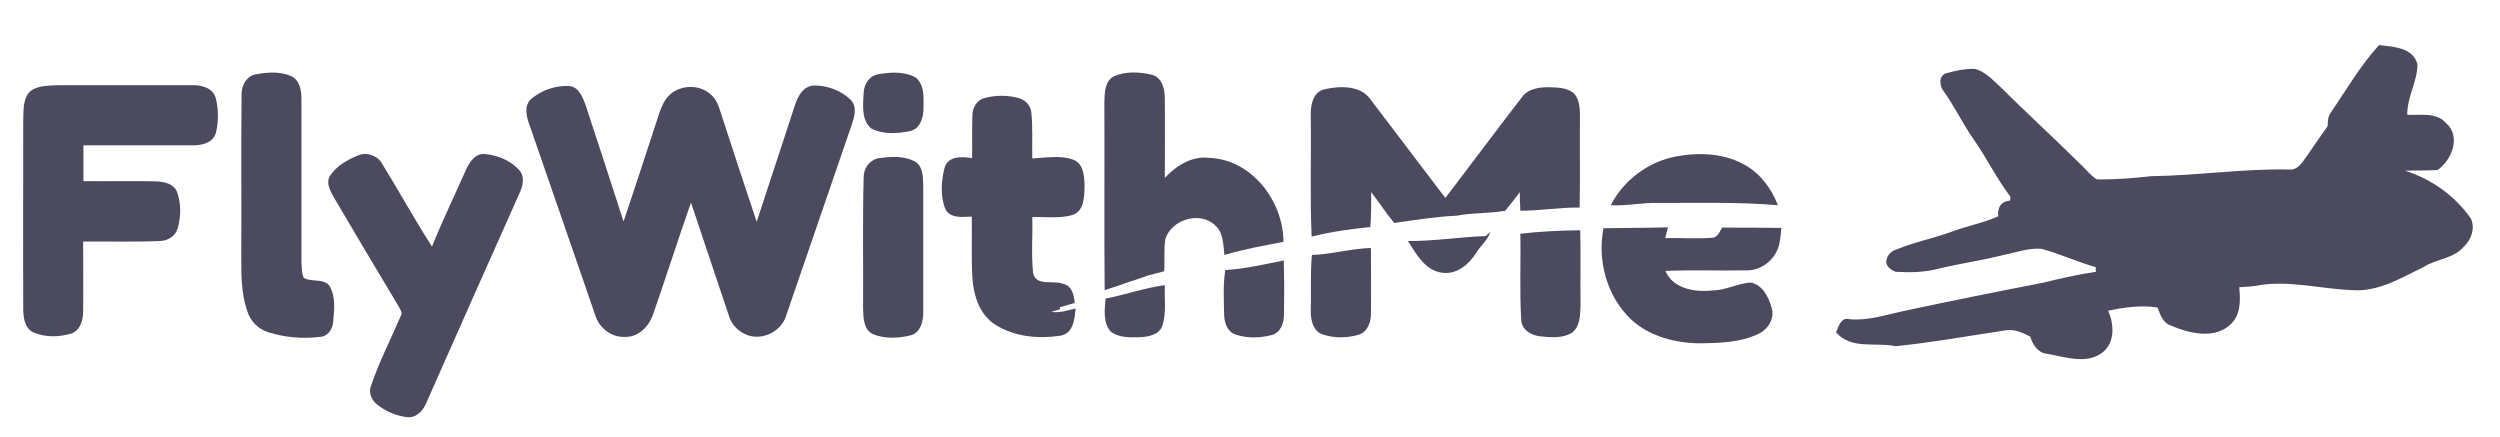
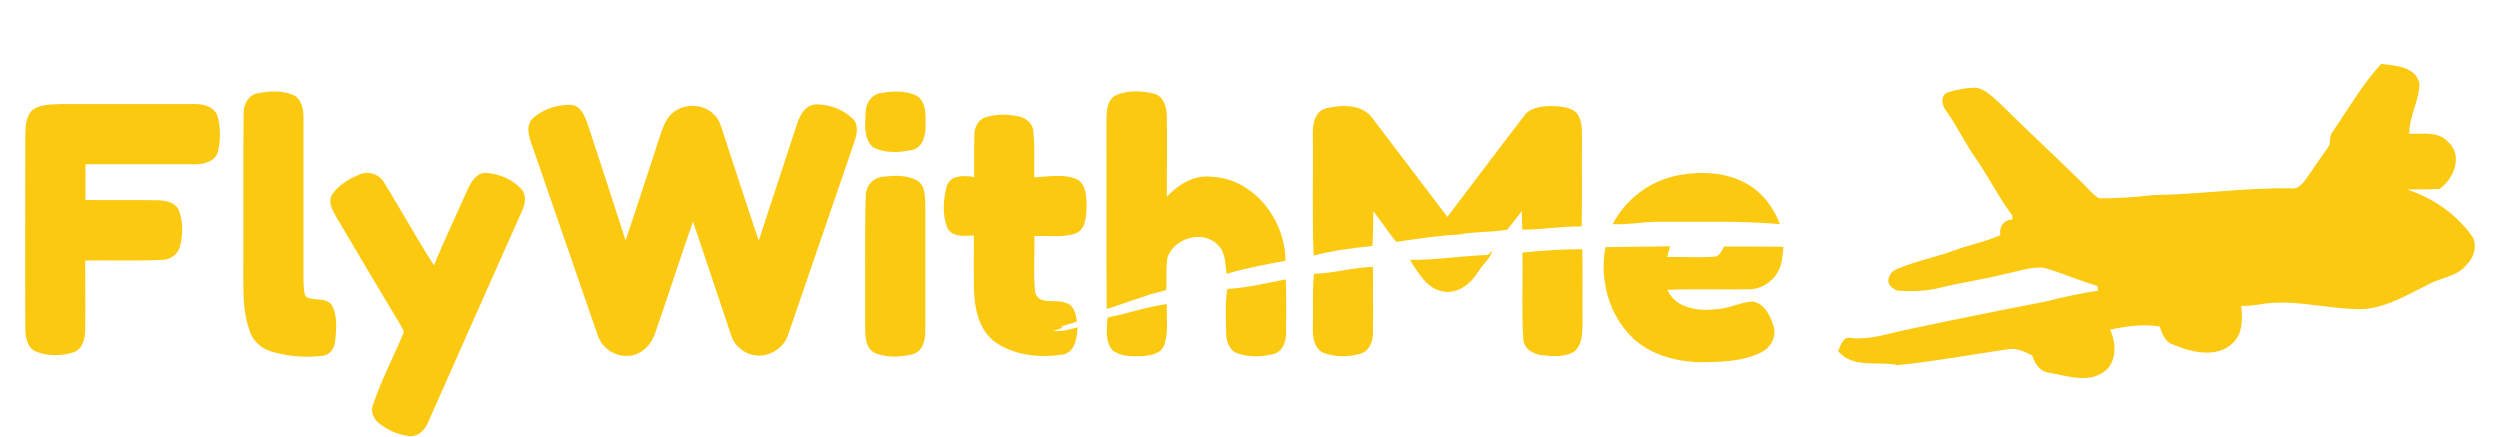
<svg xmlns="http://www.w3.org/2000/svg" version="1.1" id="Layer_1" x="0px" y="0px" viewBox="124 322 860 150" style="enable-background:new 124 322 860 150;" xml:space="preserve">
  <style type="text/css">
- 	.st0{fill:#4C4A5E;}
+ 	.st0{fill:#FCC911;}
</style>
  <g id="_x23_000000ff">
-     <path class="st0" d="M942.4,337.5c4.9,0.6,11.7,0.8,13.2,6.6c0,6-3.6,11.3-3.5,17.4c4.5,0.2,10.1-1,13.4,2.9   c5.2,4.6,1.9,12.7-3,16.1c-3.8,0.2-7.5,0.1-11.2,0.2c9.1,2.9,17.2,8.6,22.7,16.5c1.5,3.3,0.2,7.1-2.3,9.5   c-3.5,4.3-9.5,4.3-13.9,7.1c-7.8,3.8-15.7,8.7-24.7,8c-11-0.4-22-3.6-33-1.5c-1.9,0.3-3.9,0.4-5.8,0.5c0.4,4.3,0.6,9.3-2.8,12.6   c-5.5,5.5-14.4,3.3-20.7,0.6c-2.8-0.9-3.7-3.8-4.6-6.2c-5.7-0.9-11.4-0.1-17,1.1c2.1,4.7,2.4,11-2,14.4c-5.6,4.2-12.9,1.4-19.1,0.4   c-3.1-0.3-4.9-3.3-5.7-5.9c-2.5-1.3-5.3-2.6-8.2-2.2c-12.7,1.9-25.4,4.2-38.1,5.5c-6.9-1.5-15.3,1.3-20.5-4.8   c0.9-2,1.7-5.3,4.6-4.5c6.4,0.6,12.5-1.5,18.6-2.8c15.9-3.4,31.8-6.6,47.8-9.7c6.1-1.5,12.2-2.9,18.4-3.8l-0.1-1.6   c-6.3-1.8-12.3-4.6-18.6-6.3c-4.5-0.4-8.8,1.3-13.1,2.1c-7.3,1.9-14.8,2.9-22.2,4.7c-4.9,1.3-9.9,1.4-14.9,1.1   c-1.6-0.6-3.8-2.1-3.1-4.2c0.3-1.6,1.6-2.9,3.2-3.4c6.2-2.6,12.9-3.9,19.2-6.2c5.3-2,10.9-3,16-5.3c-0.4-2.9,1-5.2,4.1-5.4   c0-0.3,0.1-1,0.1-1.3c-4.8-6.3-8.3-13.6-12.9-20.1c-3.6-5.2-6.3-10.9-10-16.1c-1.5-1.8-2-5.4,0.8-6.3c3.2-0.9,6.5-1.6,9.9-1.5   c3.4,0.9,5.9,3.6,8.4,5.9c9.2,9.1,18.8,17.9,28,27c1.8,1.7,3.4,3.8,5.5,5.1c6.3,0.1,12.5-0.4,18.8-1.1c15.8-0.2,31.4-2.6,47.3-2.3   c2.8,0.4,4.4-2.2,5.8-4.1c2.4-3.6,5-7.2,7.5-10.8c0.1-1.6,0-3.4,1.2-4.8C931.2,352.8,936,344.5,942.4,337.5z" />
-     <path class="st0" d="M212.4,347.5c3.8-0.7,8-0.9,11.6,0.6c3.1,1.3,3.7,5,3.7,7.9c0,18.6,0,37.3,0,55.9c0.1,1.9,0,4,0.8,5.7   c2.8,1.6,6.8,0,8.9,2.8c2.1,3.7,1.6,8.3,1.2,12.4c-0.2,2.5-1.9,5-4.6,5.1c-5.9,0.7-12,0.2-17.7-1.6c-3.5-1.1-6.3-3.9-7.3-7.5   c-2.1-6.1-2-12.6-2-19c0.1-18.4-0.1-36.7,0.1-55.1C207,351.6,208.7,347.9,212.4,347.5z" />
-     <path class="st0" d="M426.4,347.5c4-0.7,8.4-0.9,12.2,0.9c3.5,2.3,3.1,7,3.1,10.7c0,3.2-1.1,7.3-4.7,8c-4.3,0.9-9.2,1.2-13.3-0.9   c-3.5-3-2.8-8.2-2.6-12.3C421.2,350.8,423.2,347.9,426.4,347.5z" />
-     <path class="st0" d="M507.3,348.2c4-1.7,8.7-1.5,12.9-0.5c3.6,0.9,4.5,5,4.5,8.2c0.1,9.1,0,18.2,0,27.3c3.9-4.2,9.3-7.6,15.2-6.9   c14.7,0.5,25.6,14.9,25.6,28.9c-6.8,1.3-13.6,2.5-20.3,4.5c-0.4-3.4-0.3-7.5-3-10c-5.1-5.2-15-2.4-17.3,4.4   c-0.6,3.7-0.2,7.5-0.4,11.2c-1.9,0.5-3.8,1-5.7,1.5c-1,0.4-2,0.7-3.1,1.1c-2.3,0.7-4.6,1.5-6.8,2.3c-1.6,0.5-3.3,1.1-4.9,1.6   c-0.2-21.6,0-43.2-0.1-64.7C504,353.9,504,349.8,507.3,348.2z" />
-     <path class="st0" d="M134.4,353.4c2.7-2.1,6.4-1.9,9.6-2.1c15.3,0,30.7,0,46,0c3.2-0.1,7.3,0.9,8.2,4.4c1,3.8,1,8,0.1,11.9   c-0.9,3.6-5.1,4.5-8.3,4.4c-12.4,0-24.9,0-37.3,0c0,4.1,0,8.2,0,12.3c8.5,0.1,16.9-0.1,25.3,0.1c2.6,0.1,5.8,0.9,6.9,3.6   c1.4,3.9,1.4,8.3,0.3,12.3c-0.7,2.8-3.4,4.6-6.2,4.6c-8.8,0.4-17.6,0.1-26.4,0.2c0,8,0.1,16,0,24c0,2.9-0.9,6.5-4,7.6   c-4.2,1.3-8.9,1.4-13-0.3c-3.2-1.4-3.6-5.3-3.6-8.3c-0.1-21.7,0-43.4,0-65.1C132.1,359.7,131.9,355.8,134.4,353.4z" />
-     <path class="st0" d="M306.9,355.9c3.6-3,8.5-4.6,13.1-4.3c3.3,0.5,4.5,4,5.5,6.7c4.4,13.3,8.7,26.6,13,39.9   c4.2-12.4,8.2-24.8,12.3-37.3c0.8-2.3,1.8-4.7,3.7-6.4c3.8-3.4,10.2-3.5,14,0c2.5,2,3,5.2,4,8c3.9,11.9,7.8,23.9,11.8,35.8   c4.2-12.8,8.4-25.6,12.6-38.4c1.1-3.6,2.7-8.3,7.2-8.5c4.5,0,9.2,1.7,12.5,4.9c2.4,2.4,1.3,5.9,0.4,8.6   c-7.5,21.9-15,43.7-22.5,65.5c-1.5,5.3-7.7,8.7-13,7c-3.2-1-5.9-3.6-6.8-6.9c-4.3-12.9-8.7-25.9-13-38.8   c-4.5,12.8-8.6,25.7-13.1,38.6c-1.4,4-4.9,7.6-9.4,7.6c-4.7,0.3-9.1-3-10.4-7.4c-7.5-21.6-14.9-43.2-22.4-64.8   C305.2,362.6,303.9,358.4,306.9,355.9z" />
-     <path class="st0" d="M579.7,352.7c5.3-1.2,12.5-1.4,15.9,3.7c8.5,11.2,17.1,22.5,25.6,33.7c8.8-11.5,17.4-23.1,26.3-34.6   c2-3,6-3.5,9.3-3.5c3,0.1,6.4,0.1,8.7,2.2c2.1,2.4,2,5.8,2,8.8c-0.1,10.1,0.1,20.3-0.1,30.4c-6.8-0.1-13.6,1.1-20.4,1.1   c-0.1-2.1-0.2-4.3-0.2-6.4c-1.6,2.2-3.3,4.3-5,6.4c-5.5,1-11.2,0.6-16.7,1.7c-7.2,0.3-14.4,1.5-21.5,2.5c-2.8-3.4-5.2-7.1-7.9-10.6   c0,4,0,8-0.3,12c-6.8,0.7-13.6,1.6-20.2,3.3c-0.6-13.8-0.1-27.7-0.3-41.5C574.8,358.4,575.5,353.6,579.7,352.7z" />
-     <path class="st0" d="M462.8,355.7c3.7-1,7.8-1,11.5,0c2.4,0.6,4.4,2.7,4.5,5.2c0.5,5.2,0.2,10.4,0.3,15.6c4.6-0.2,9.5-1.2,14,0.4   c3.7,1.3,3.9,5.8,4,9.1c-0.1,3.5-0.1,8.5-4,9.9c-4.5,1.4-9.3,0.6-14,0.8c0.2,6.4-0.4,12.9,0.3,19.3c1.1,4.6,6.9,2.3,10.2,3.6   c3.1,0.6,3.9,3.9,4.1,6.6c-1.7,0.5-3.4,1-5.1,1.5l0,0.7c-1,0.3-2,0.6-3,0.9c2.9,0.4,5.6-0.5,8.4-1.2c-0.3,3.7-0.8,8.7-5.3,9.4   c-7.5,1.1-15.7,0.4-22.3-3.8c-5.4-3.4-7.5-10-7.9-16.1c-0.4-7-0.1-14.1-0.2-21.1c-3.1,0.1-7.4,0.8-9.1-2.6   c-1.8-4.4-1.4-9.6-0.3-14.1c1.1-4.2,6.1-4,9.5-3.4c0.1-4.8-0.1-9.6,0.1-14.4C458.4,359.2,460,356.3,462.8,355.7z" />
-     <path class="st0" d="M247.3,375.4c3-1.2,6.7,0.2,8.2,3c5.8,9.4,11.1,19.1,17.1,28.4c3.6-8.9,7.8-17.6,11.7-26.4   c1.2-2.7,3.3-5.8,6.6-5.4c4.3,0.4,8.7,2.2,11.6,5.4c2.2,2.3,1.4,5.7,0.1,8.3c-10.7,24-21.4,48-32,72c-1.1,2.7-3.5,5.2-6.7,4.8   c-3.7-0.5-7.2-2-10.1-4.3c-1.9-1.4-3.1-4-2.2-6.4c2.8-8.3,6.8-16,10.2-24c1-1.3-0.4-2.6-0.9-3.8c-7.4-12.3-14.7-24.6-22-37   c-1.2-2.2-2.9-5-1.4-7.5C239.8,379,243.6,376.9,247.3,375.4z" />
-     <path class="st0" d="M700.6,375.8c8.2-1.5,17.2-1.1,24.4,3.4c5,3,8.5,8,10.6,13.4c-13.8-1.2-27.7-0.7-41.5-0.8   c-5.4-0.1-10.6,1.1-16,0.8C682.5,384,691,377.6,700.6,375.8z" />
-     <path class="st0" d="M427.3,376.3c3.8-0.5,7.9-0.6,11.3,1.2c3,1.6,2.9,5.5,3,8.5c0,14.4,0,28.7,0,43.1c0.1,3.2-0.8,7.4-4.5,8.3   c-4.2,1-8.9,1.2-12.9-0.5c-3.2-1.6-3.2-5.7-3.3-8.7c0.1-15.1-0.2-30.1,0.2-45.2C421.1,379.3,423.8,376.4,427.3,376.3z" />
-     <path class="st0" d="M685.1,431.9c-8.3-7.9-11.7-20.2-9.5-31.4c7.4-0.1,14.8-0.1,22.2-0.3c-0.3,0.9-0.7,2.8-1,3.7   c5.4-0.1,10.7,0.3,16.1-0.1c2,0,2.6-2.1,3.5-3.5c6.8,0,13.6,0,20.4,0.1c-0.3,2.9-0.4,6-1.9,8.6c-1.9,3.5-5.8,6-9.8,6   c-9.4,0.2-18.8-0.2-28.2,0.2c2.6,6.2,10.3,7.4,16.2,6.7c4.5,0,8.6-2.4,13-2.7c4.2,0.6,6.4,5.1,7.4,8.9c1,3.6-1.4,7.3-4.7,8.8   c-6.1,2.9-13.1,3.1-19.7,3.2C700.5,440.1,691.5,437.8,685.1,431.9z" />
-     <path class="st0" d="M608.3,404.9c9,0.1,17.9-1.4,26.8-1.7l1.6-1.5c-0.8,2.8-3.4,4.8-4.9,7.3c-2.5,4-6.8,7.6-11.8,6.8   C614.1,415,611.2,409.3,608.3,404.9z" />
-     <path class="st0" d="M647,402.4c6.8-0.8,13.7-1.1,20.6-1.2c0.2,8.6,0,17.2,0.1,25.8c-0.1,3.3-0.1,7.4-3.1,9.6   c-3.3,1.8-7.2,1.5-10.7,1.1c-3.1-0.3-6.5-2.2-6.6-5.7C646.7,422.2,647.2,412.3,647,402.4z" />
-     <path class="st0" d="M575.3,409.7c6.8-0.2,13.5-2.2,20.3-2.4c0,7.6,0.1,15.2,0,22.8c0,2.9-1.3,6.3-4.4,7.1   c-3.9,1.1-8.3,1.2-12.3-0.2c-3.2-1.1-4-4.9-4-7.9C575.1,422.6,574.7,416.1,575.3,409.7z" />
-     <path class="st0" d="M545.5,414.9c6.8-0.4,13.5-2,20.1-3.3c0.2,6.2,0.2,12.4,0.1,18.6c0,2.9-1.2,6.4-4.4,7.1   c-3.9,1-8.3,1.1-12.2-0.2c-2.9-0.9-4-4.2-4-7C545,425,544.7,419.9,545.5,414.9z" />
-     <path class="st0" d="M504.3,424.7c6.9-1.3,13.5-3.7,20.4-4.6c-0.2,4.6,0.6,9.3-0.8,13.8c-1,3.3-4.9,4-7.9,4.1   c-3.4,0.1-7.2,0.2-10-2C503.4,432.9,504,428.5,504.3,424.7z" />
+     <path class="st0" d="M943.1,344c4.9,0.6,11.7,0.8,13.2,6.6c0,6-3.6,11.3-3.5,17.4c4.5,0.2,10.1-1,13.4,2.9c5.2,4.6,1.9,12.7-3,16.1   c-3.8,0.2-7.5,0.1-11.2,0.2c9.1,2.9,17.2,8.6,22.7,16.5c1.5,3.3,0.2,7.1-2.3,9.5c-3.5,4.3-9.5,4.3-13.9,7.1   c-7.8,3.8-15.7,8.7-24.7,8c-11-0.4-22-3.6-33-1.5c-1.9,0.3-3.9,0.4-5.8,0.5c0.4,4.3,0.6,9.3-2.8,12.6c-5.5,5.5-14.4,3.3-20.7,0.6   c-2.8-0.9-3.7-3.8-4.6-6.2c-5.7-0.9-11.4-0.1-17,1.1c2.1,4.7,2.4,11-2,14.4c-5.6,4.2-12.9,1.4-19.1,0.4c-3.1-0.3-4.9-3.3-5.7-5.9   c-2.5-1.3-5.3-2.6-8.2-2.2c-12.7,1.9-25.4,4.2-38.1,5.5c-6.9-1.5-15.3,1.3-20.5-4.8c0.9-2,1.7-5.3,4.6-4.5   c6.4,0.6,12.5-1.5,18.6-2.8c15.9-3.4,31.8-6.6,47.8-9.7c6.1-1.5,12.2-2.9,18.4-3.8l-0.1-1.6c-6.3-1.8-12.3-4.6-18.6-6.3   c-4.5-0.4-8.8,1.3-13.1,2.1c-7.3,1.9-14.8,2.9-22.2,4.7c-4.9,1.3-9.9,1.4-14.9,1.1c-1.6-0.6-3.8-2.1-3.1-4.2   c0.3-1.6,1.6-2.9,3.2-3.4c6.2-2.6,12.9-3.9,19.2-6.2c5.3-2,10.9-3,16-5.3c-0.4-2.9,1-5.2,4.1-5.4c0-0.3,0.1-1,0.1-1.3   c-4.8-6.3-8.3-13.6-12.9-20.1c-3.6-5.2-6.3-10.9-10-16.1c-1.5-1.8-2-5.4,0.8-6.3c3.2-0.9,6.5-1.6,9.9-1.5c3.4,0.9,5.9,3.6,8.4,5.9   c9.2,9.1,18.8,17.9,28,27c1.8,1.7,3.4,3.8,5.5,5.1c6.3,0.1,12.5-0.4,18.8-1.1c15.8-0.2,31.4-2.6,47.3-2.3c2.8,0.4,4.4-2.2,5.8-4.1   c2.4-3.6,5-7.2,7.5-10.8c0.1-1.6,0-3.4,1.2-4.8C931.9,359.3,936.7,351,943.1,344z" />
+     <path class="st0" d="M213.1,354c3.8-0.7,8-0.9,11.6,0.6c3.1,1.3,3.7,5,3.7,7.9c0,18.6,0,37.3,0,55.9c0.1,1.9,0,4,0.8,5.7   c2.8,1.6,6.8,0,8.9,2.8c2.1,3.7,1.6,8.3,1.2,12.4c-0.2,2.5-1.9,5-4.6,5.1c-5.9,0.7-12,0.2-17.7-1.6c-3.5-1.1-6.3-3.9-7.3-7.5   c-2.1-6.1-2-12.6-2-19c0.1-18.4-0.1-36.7,0.1-55.1C207.7,358.1,209.4,354.4,213.1,354z" />
+     <path class="st0" d="M427.1,354c4-0.7,8.4-0.9,12.2,0.9c3.5,2.3,3.1,7,3.1,10.7c0,3.2-1.1,7.3-4.7,8c-4.3,0.9-9.2,1.2-13.3-0.9   c-3.5-3-2.8-8.2-2.6-12.3C421.9,357.3,423.9,354.4,427.1,354z" />
+     <path class="st0" d="M508,354.7c4-1.7,8.7-1.5,12.9-0.5c3.6,0.9,4.5,5,4.5,8.2c0.1,9.1,0,18.2,0,27.3c3.9-4.2,9.3-7.6,15.2-6.9   c14.7,0.5,25.6,14.9,25.6,28.9c-6.8,1.3-13.6,2.5-20.3,4.5c-0.4-3.4-0.3-7.5-3-10c-5.1-5.2-15-2.4-17.3,4.4   c-0.6,3.7-0.2,7.5-0.4,11.2c-1.9,0.5-3.8,1-5.7,1.5c-1,0.4-2,0.7-3.1,1.1c-2.3,0.7-4.6,1.5-6.8,2.3c-1.6,0.5-3.3,1.1-4.9,1.6   c-0.2-21.6,0-43.2-0.1-64.7C504.7,360.4,504.7,356.3,508,354.7z" />
+     <path class="st0" d="M135.1,359.9c2.7-2.1,6.4-1.9,9.6-2.1c15.3,0,30.7,0,46,0c3.2-0.1,7.3,0.9,8.2,4.4c1,3.8,1,8,0.1,11.9   c-0.9,3.6-5.1,4.5-8.3,4.4c-12.4,0-24.9,0-37.3,0c0,4.1,0,8.2,0,12.3c8.5,0.1,16.9-0.1,25.3,0.1c2.6,0.1,5.8,0.9,6.9,3.6   c1.4,3.9,1.4,8.3,0.3,12.3c-0.7,2.8-3.4,4.6-6.2,4.6c-8.8,0.4-17.6,0.1-26.4,0.2c0,8,0.1,16,0,24c0,2.9-0.9,6.5-4,7.6   c-4.2,1.3-8.9,1.4-13-0.3c-3.2-1.4-3.6-5.3-3.6-8.3c-0.1-21.7,0-43.4,0-65.1C132.8,366.2,132.6,362.3,135.1,359.9z" />
+     <path class="st0" d="M307.6,362.4c3.6-3,8.5-4.6,13.1-4.3c3.3,0.5,4.5,4,5.5,6.7c4.4,13.3,8.7,26.6,13,39.9   c4.2-12.4,8.2-24.8,12.3-37.3c0.8-2.3,1.8-4.7,3.7-6.4c3.8-3.4,10.2-3.5,14,0c2.5,2,3,5.2,4,8c3.9,11.9,7.8,23.9,11.8,35.8   c4.2-12.8,8.4-25.6,12.6-38.4c1.1-3.6,2.7-8.3,7.2-8.5c4.5,0,9.2,1.7,12.5,4.9c2.4,2.4,1.3,5.9,0.4,8.6   c-7.5,21.9-15,43.7-22.5,65.5c-1.5,5.3-7.7,8.7-13,7c-3.2-1-5.9-3.6-6.8-6.9c-4.3-12.9-8.7-25.9-13-38.8   c-4.5,12.8-8.6,25.7-13.1,38.6c-1.4,4-4.9,7.6-9.4,7.6c-4.7,0.3-9.1-3-10.4-7.4c-7.5-21.6-14.9-43.2-22.4-64.8   C305.9,369.1,304.6,364.9,307.6,362.4z" />
+     <path class="st0" d="M580.4,359.2c5.3-1.2,12.5-1.4,15.9,3.7c8.5,11.2,17.1,22.5,25.6,33.7c8.8-11.5,17.4-23.1,26.3-34.6   c2-3,6-3.5,9.3-3.5c3,0.1,6.4,0.1,8.7,2.2c2.1,2.4,2,5.8,2,8.8c-0.1,10.1,0.1,20.3-0.1,30.4c-6.8-0.1-13.6,1.1-20.4,1.1   c-0.1-2.1-0.2-4.3-0.2-6.4c-1.6,2.2-3.3,4.3-5,6.4c-5.5,1-11.2,0.6-16.7,1.7c-7.2,0.3-14.4,1.5-21.5,2.5c-2.8-3.4-5.2-7.1-7.9-10.6   c0,4,0,8-0.3,12c-6.8,0.7-13.6,1.6-20.2,3.3c-0.6-13.8-0.1-27.7-0.3-41.5C575.5,364.9,576.2,360.1,580.4,359.2z" />
+     <path class="st0" d="M463.5,362.2c3.7-1,7.8-1,11.5,0c2.4,0.6,4.4,2.7,4.5,5.2c0.5,5.2,0.2,10.4,0.3,15.6c4.6-0.2,9.5-1.2,14,0.4   c3.7,1.3,3.9,5.8,4,9.1c-0.1,3.5-0.1,8.5-4,9.9c-4.5,1.4-9.3,0.6-14,0.8c0.2,6.4-0.4,12.9,0.3,19.3c1.1,4.6,6.9,2.3,10.2,3.6   c3.1,0.6,3.9,3.9,4.1,6.6c-1.7,0.5-3.4,1-5.1,1.5v0.7c-1,0.3-2,0.6-3,0.9c2.9,0.4,5.6-0.5,8.4-1.2c-0.3,3.7-0.8,8.7-5.3,9.4   c-7.5,1.1-15.7,0.4-22.3-3.8c-5.4-3.4-7.5-10-7.9-16.1c-0.4-7-0.1-14.1-0.2-21.1c-3.1,0.1-7.4,0.8-9.1-2.6   c-1.8-4.4-1.4-9.6-0.3-14.1c1.1-4.2,6.1-4,9.5-3.4c0.1-4.8-0.1-9.6,0.1-14.4C459.1,365.7,460.7,362.8,463.5,362.2z" />
+     <path class="st0" d="M248,381.9c3-1.2,6.7,0.2,8.2,3c5.8,9.4,11.1,19.1,17.1,28.4c3.6-8.9,7.8-17.6,11.7-26.4   c1.2-2.7,3.3-5.8,6.6-5.4c4.3,0.4,8.7,2.2,11.6,5.4c2.2,2.3,1.4,5.7,0.1,8.3c-10.7,24-21.4,48-32,72c-1.1,2.7-3.5,5.2-6.7,4.8   c-3.7-0.5-7.2-2-10.1-4.3c-1.9-1.4-3.1-4-2.2-6.4c2.8-8.3,6.8-16,10.2-24c1-1.3-0.4-2.6-0.9-3.8c-7.4-12.3-14.7-24.6-22-37   c-1.2-2.2-2.9-5-1.4-7.5C240.5,385.5,244.3,383.4,248,381.9z" />
+     <path class="st0" d="M701.3,382.3c8.2-1.5,17.2-1.1,24.4,3.4c5,3,8.5,8,10.6,13.4c-13.8-1.2-27.7-0.7-41.5-0.8   c-5.4-0.1-10.6,1.1-16,0.8C683.2,390.5,691.7,384.1,701.3,382.3z" />
+     <path class="st0" d="M428,382.8c3.8-0.5,7.9-0.6,11.3,1.2c3,1.6,2.9,5.5,3,8.5c0,14.4,0,28.7,0,43.1c0.1,3.2-0.8,7.4-4.5,8.3   c-4.2,1-8.9,1.2-12.9-0.5c-3.2-1.6-3.2-5.7-3.3-8.7c0.1-15.1-0.2-30.1,0.2-45.2C421.8,385.8,424.5,382.9,428,382.8z" />
+     <path class="st0" d="M685.8,438.4c-8.3-7.9-11.7-20.2-9.5-31.4c7.4-0.1,14.8-0.1,22.2-0.3c-0.3,0.9-0.7,2.8-1,3.7   c5.4-0.1,10.7,0.3,16.1-0.1c2,0,2.6-2.1,3.5-3.5c6.8,0,13.6,0,20.4,0.1c-0.3,2.9-0.4,6-1.9,8.6c-1.9,3.5-5.8,6-9.8,6   c-9.4,0.2-18.8-0.2-28.2,0.2c2.6,6.2,10.3,7.4,16.2,6.7c4.5,0,8.6-2.4,13-2.7c4.2,0.6,6.4,5.1,7.4,8.9c1,3.6-1.4,7.3-4.7,8.8   c-6.1,2.9-13.1,3.1-19.7,3.2C701.2,446.6,692.2,444.3,685.8,438.4z" />
+     <path class="st0" d="M609,411.4c9,0.1,17.9-1.4,26.8-1.7l1.6-1.5c-0.8,2.8-3.4,4.8-4.9,7.3c-2.5,4-6.8,7.6-11.8,6.8   C614.8,421.5,611.9,415.8,609,411.4z" />
+     <path class="st0" d="M647.7,408.9c6.8-0.8,13.7-1.1,20.6-1.2c0.2,8.6,0,17.2,0.1,25.8c-0.1,3.3-0.1,7.4-3.1,9.6   c-3.3,1.8-7.2,1.5-10.7,1.1c-3.1-0.3-6.5-2.2-6.6-5.7C647.4,428.7,647.9,418.8,647.7,408.9z" />
+     <path class="st0" d="M576,416.2c6.8-0.2,13.5-2.2,20.3-2.4c0,7.6,0.1,15.2,0,22.8c0,2.9-1.3,6.3-4.4,7.1c-3.9,1.1-8.3,1.2-12.3-0.2   c-3.2-1.1-4-4.9-4-7.9C575.8,429.1,575.4,422.6,576,416.2z" />
+     <path class="st0" d="M546.2,421.4c6.8-0.4,13.5-2,20.1-3.3c0.2,6.2,0.2,12.4,0.1,18.6c0,2.9-1.2,6.4-4.4,7.1   c-3.9,1-8.3,1.1-12.2-0.2c-2.9-0.9-4-4.2-4-7C545.7,431.5,545.4,426.4,546.2,421.4z" />
+     <path class="st0" d="M505,431.2c6.9-1.3,13.5-3.7,20.4-4.6c-0.2,4.6,0.6,9.3-0.8,13.8c-1,3.3-4.9,4-7.9,4.1c-3.4,0.1-7.2,0.2-10-2   C504.1,439.4,504.7,435,505,431.2z" />
  </g>
</svg>
